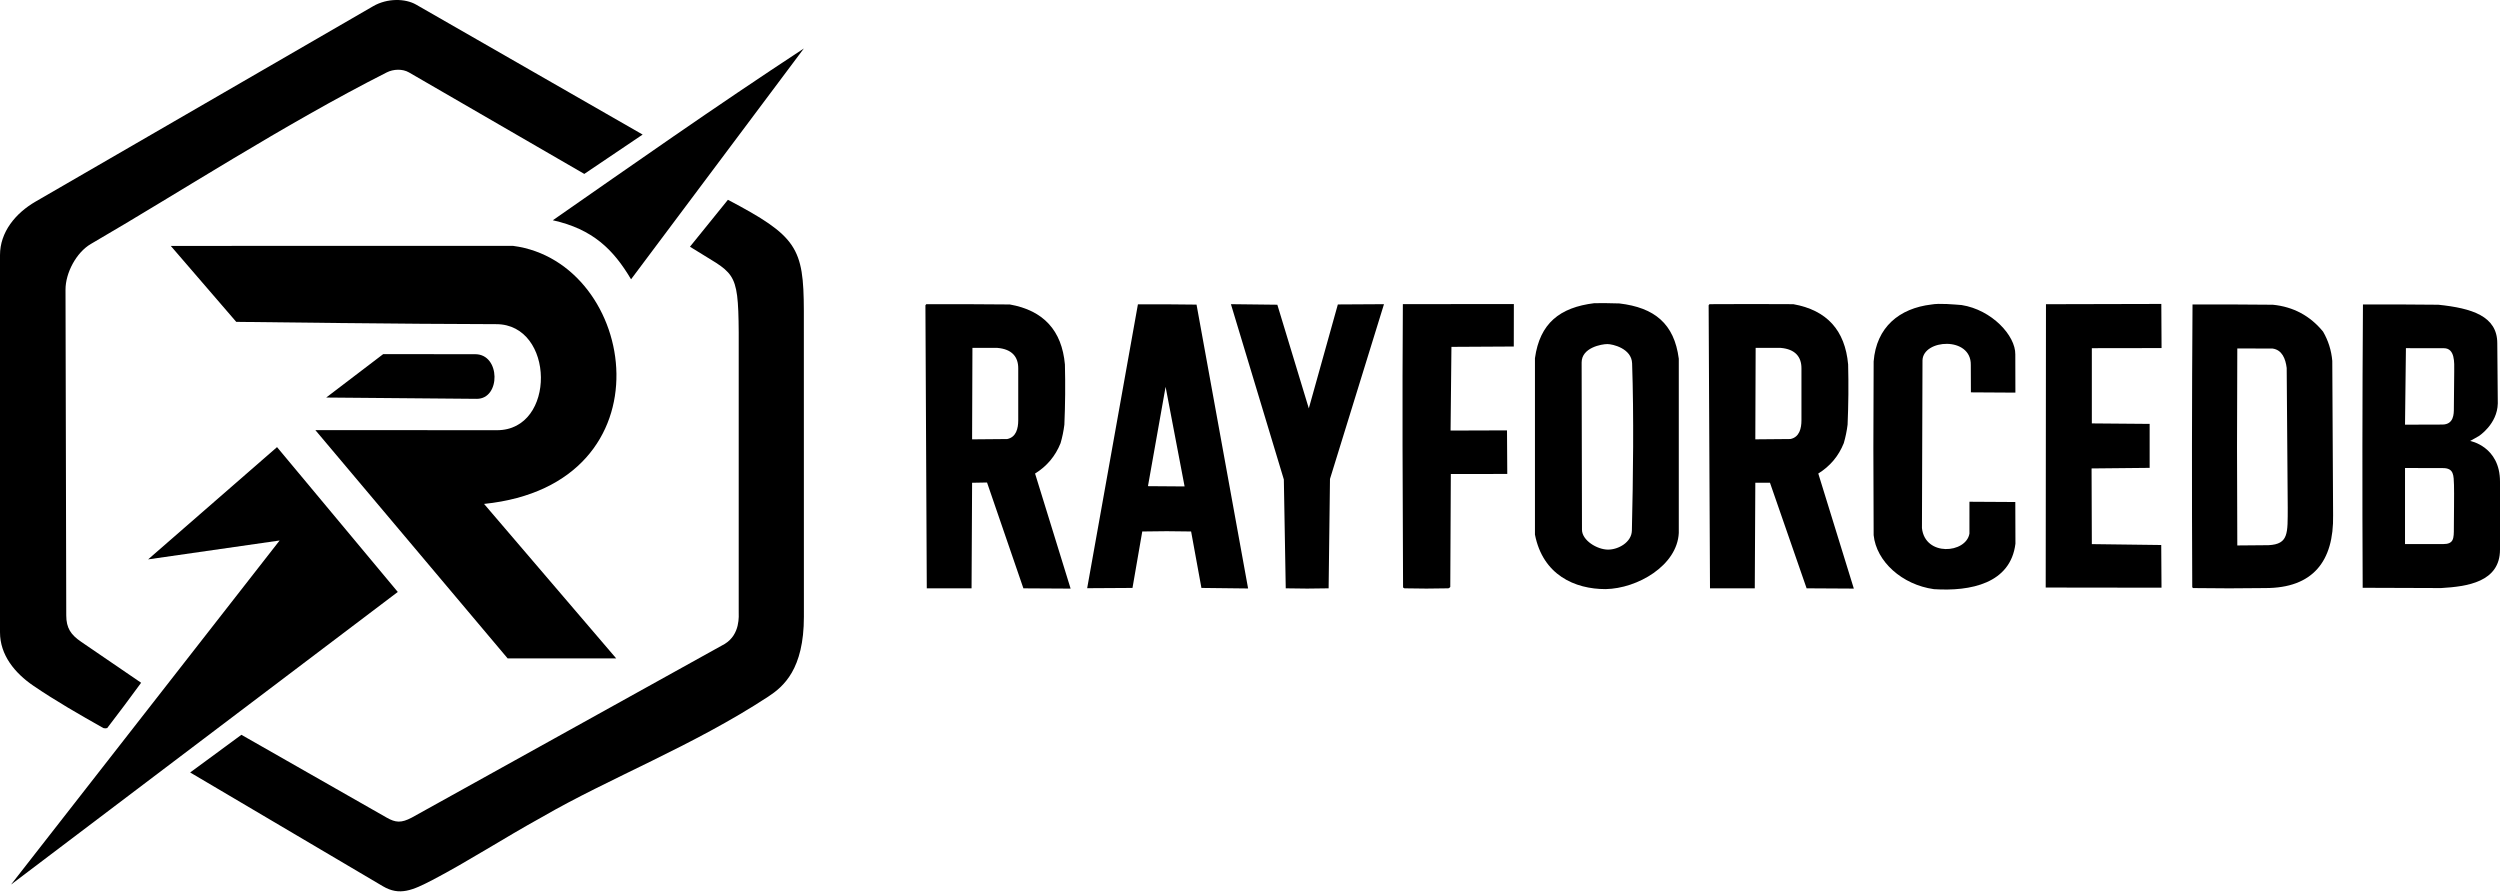
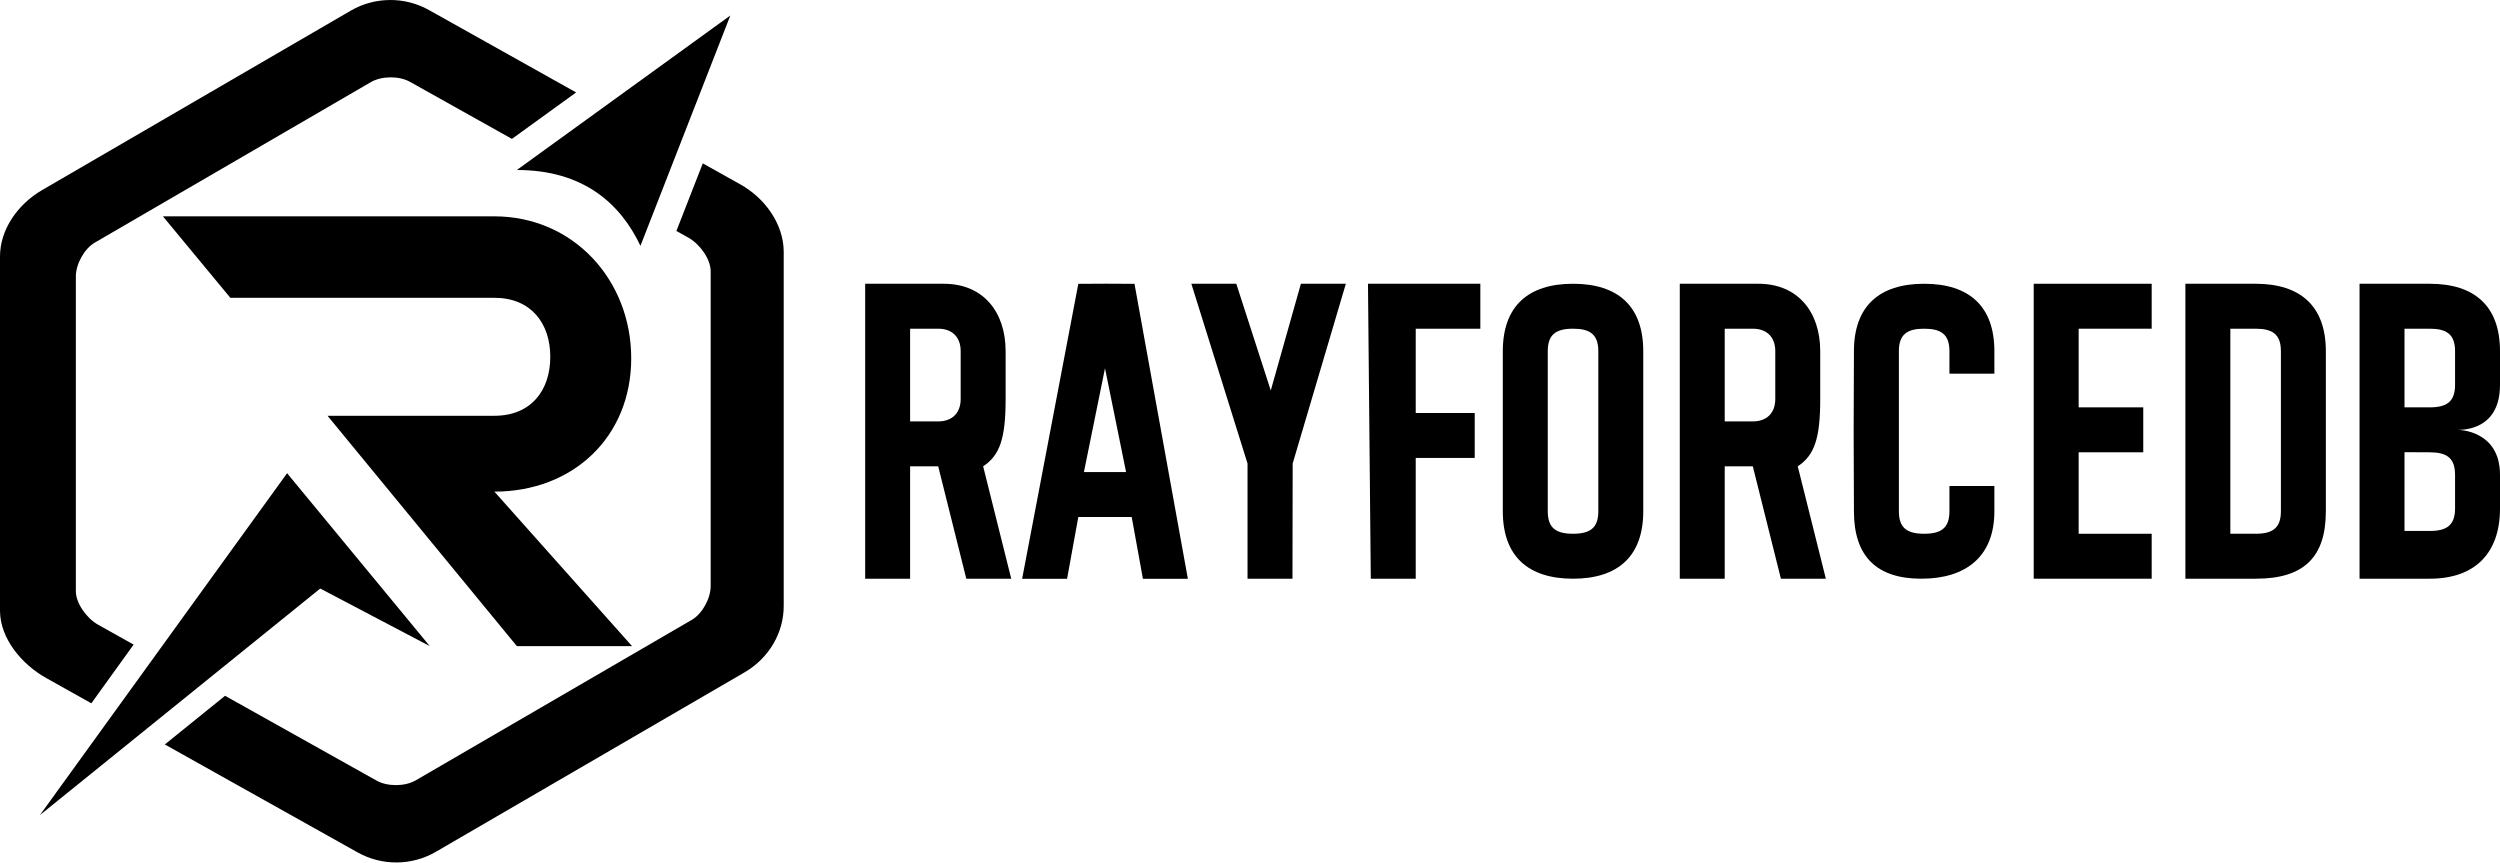
- <svg xmlns="http://www.w3.org/2000/svg" version="1.1" viewBox="800 1100 4606 1642.189" style="clip-rule:evenodd;fill-rule:evenodd;image-rendering:optimizeQuality;shape-rendering:geometricPrecision;text-rendering:geometricPrecision" id="svg193" width="4606" height="1642.189">
+ <svg xmlns="http://www.w3.org/2000/svg" version="1.1" viewBox="800 1100 4450.004 1535.184" style="clip-rule:evenodd;fill-rule:evenodd;image-rendering:optimizeQuality;shape-rendering:geometricPrecision;text-rendering:geometricPrecision" id="svg193" width="4450.004" height="1535.184">
  <defs id="defs197" />
-   <g id="g135" transform="translate(-19,-27.57812)">
-     <path style="opacity:1" fill="#000000" d="m 1585.5,1136 417.5,239.5 -107.5,72.5 -323,-187 c -11.939,-6.912 -28.684,-6.237 -41,0 -189.606,96.017 -383.081,221.989 -545,316 -26.907,15.622 -46.872,53.345 -46.801,84.326 l 1.376,600.173 c 0.053,23.223 8.378,35.488 27.425,48.501 l 110.5,75.5 c -20.46,28.07 -41.29,55.9 -62.5,83.5 -2.33,0.67 -4.67,0.67 -7,0 -43.727,-24.71 -87.426,-49.657 -129,-78 -34.612,-23.597 -61.5,-56.848 -61.5,-98.5 v -695 c 0,-42.365 28.557,-77.118 65.5,-98.5 l 622,-360 c 26.35,-15.251 59.524,-14.172 79,-3 z" id="path133" />
+   <g id="g151" transform="translate(-169.9963,-83.94531)">
+     <path style="opacity:1" fill="#000000" d="m 3770,1689.038 c 80,0 125,40 125,120 v 285 c 0,80 -45,120 -125,120 -80,0 -125,-40 -125,-120 v -285 c 0,-80 45,-120 125,-120 z m 45,120 v 285 c 0,30 -15,40 -45,40 -30,0 -45,-10 -45,-40 v -285 c 0,-30 15.002,-39.975 45,-40 30,0 45,10 45,40 z" id="path149" />
  </g>
-   <path fill="#000000" d="m 2281.022,1189.298 c -168.149,110.39 -318.862,216.577 -462.5,316.497 73.366,16.33 111.526,53.616 144.132,108.768 z" id="path137" style="stroke-width:0.93" />
-   <g id="g143" transform="translate(-19,-27.57812)">
-     <path style="opacity:1" fill="#000000" d="M 2160.134,1495.668 C 2287.282,1562.667 2299.683,1583.759 2300,1700 l 0.092,563.971 c 0.016,96.544 -37.502,128.574 -65.592,146.99 -139.11,91.203 -292.916,150.106 -417,222.039 -70.264,38.742 -137.382,82.341 -201.809,115.911 -36.756,19.152 -60.626,29.564 -91.241,11.49 l -355.079,-209.615 94.377,-69.416 c 0,0 178.501,101.753 267.752,152.63 16.42,9.36 26.812,10.096 46,0 l 576.801,-320.067 c 28.922,-17.765 25.697,-51.938 25.697,-59.996 L 2180,1740 c -0.79,-118.856 -8.361,-106.175 -89.815,-157.862 z" id="path141" />
+   <g id="g155" transform="translate(-169.9963,-83.94621)">
+     <path style="opacity:1" fill="#000000" d="m 4520,1809.039 v 40 h -80 v -40 c 0,-30 -15,-40 -45,-40 -30,0 -45,10 -45,40 v 285 c 0,30 15,40 45,40 30,0 45,-10 45,-40 v -45 h 80 v 45 c 0,80 -50,120 -130,120 -80,0 -120,-40 -120,-120 -0.67,-106.67 -0.67,-178.33 0,-285 0,-80 45,-120 125,-120 80,0 125,40 125,120 z" id="path153" />
  </g>
-   <g id="g151" transform="translate(-19,-26.58393)">
-     <path style="opacity:1" fill="#000000" d="m 3756.5,1685.137 c 15.34,-0.17 30.67,0 46,0.5 64.64,7.64 101.14,37.163 109.5,101.863 v 321 c -2.986,60.231 -76.313,102.393 -134.774,103.459 -56.809,0.076 -115.69,-26.064 -130.226,-100.459 v -325 c 8.97,-64.14 45.47,-93.503 109.5,-101.363 z m 23.969,75.363 c 9.531,0 44.594,7.969 45.531,35.549 3.326,97.946 1.892,210.106 -0.436,308.08 -0.513,21.603 -24.943,35.089 -43.864,35.071 -20.017,-0.019 -48.022,-16.881 -48.063,-36.684 L 3733,1794.5 c -0.057,-27.582 36.969,-34 47.469,-34 z" id="path149" />
+   <g id="g163" transform="translate(-199.5973,-83.0251)">
+     <path style="opacity:1" fill="#000000" d="m 2919,1688.25 c 36,-0.17 64,-0.5 100,0 l 95,525 h -80 l -20,-110 h -95 l -20,110 h -80 z m 47.5,150.25 37.5,184.75 h -75 z" id="path161" />
  </g>
-   <g id="g155" transform="translate(-19,-26.5848)">
-     <path style="opacity:1" fill="#000000" d="m 4433.072,1688.599 c 55.619,8.779 99.428,56.32 98.928,90.901 l 0.169,70.467 -81.977,-0.508 -0.192,-50.452 c 0.985,-53.38 -88.007,-47.546 -89,-8.507 l -1,309 c 5.703,53.042 81.354,46.663 87.494,10.188 l 0.01,-58.688 84.5,0.5 0.239,76.735 c -8.93,73.351 -82.584,88.236 -150.256,83.818 -58.709,-8.196 -106.082,-51.068 -110.984,-99.553 -0.67,-106.67 -0.67,-213.33 0,-320 4.99,-63.23 47.377,-97.955 106.568,-104.894 14.798,-2.709 42.05,0.011 55.5,0.993 z" id="path153" />
+   <g id="g167" transform="translate(-168.0417,-83.44081)">
+     <path style="opacity:1" fill="#000000" d="m 3088.646,1688.533 h 80 L 3230,1878.5 l 53.646,-189.967 h 80 L 3269,2008.5 l -0.354,205.033 h -80 v -205 z" id="path165" />
  </g>
-   <g id="g163" transform="translate(-19,-25.79617)">
-     <path style="opacity:1" fill="#000000" d="m 2915.5,1686.5 c 36,-0.17 72,0 108,0.5 l 95,523 -86,-1 -19,-104 c -30,-0.67 -60,-0.67 -90,0 l -18,104 -83.5,0.5 z m 51,152 35,183.5 -67.5,-0.5 z" id="path161" />
+   <g id="g171" transform="translate(-169.9963,-84.93951)">
+     <path style="opacity:1" fill="#000000" d="m 3405,1690.032 h 200 v 80 h -115 v 150 h 105 v 80 h -105 v 215 h -80 z" id="path169" />
  </g>
-   <g id="g167" transform="translate(-18.64645,-26.07937)">
-     <path style="opacity:1" fill="#000000" d="m 3086.5,1686.5 85.5,1 58,191 53.5,-191.5 85,-0.5 -99.5,322 -2.5,201.5 c -26.33,0.67 -52.67,0.67 -79,0 l -3.5,-200.5 z" id="path165" />
+   <g id="g179" transform="translate(-169.9963,-83.37901)">
+     <path style="opacity:1" fill="#000000" d="m 4590,1688.471 h 210 v 80 h -130 v 140 h 115 v 80 h -115 v 145 h 130 v 80 h -210 z" id="path177" />
  </g>
-   <g id="g171" transform="translate(-19,-27.57812)">
-     <path style="opacity:1" fill="#000000" d="m 3403.619,1687.93 204.517,-0.176 -0.136,78.245 -114.872,0.65 -1.587,154.191 103.959,-0.341 0.5,80.297 -104,0.076 c -0.33,70 -0.67,138.127 -1,208.127 -0.9,1.2 -2.07,2.03 -3.5,2.5 -27,0.67 -54,0.67 -81,0 -0.92,-0.37 -1.75,-0.87 -2.5,-1.5 -0.83,-174.07 -1.551,-348.139 -0.381,-522.069 z" id="path169" />
+   <g id="g183" transform="translate(-169.9963,-82.90918)">
+     <path style="opacity:1" fill="#000000" d="m 4860,1688.001 h 125 c 80,0 125,40 125,120 v 285 c 0,80 -37.459,120.2 -125,120 h -125 z m 125,80 c 30,0 45,10 45,40 v 285 c 0,30 -15,40 -45,40 h -45 v -365 z" id="path181" />
  </g>
-   <g id="g175" transform="translate(-19,-26.07812)">
-     <path style="opacity:1" fill="#000000" d="m 3968.5,1686.5 c 51.33,-0.17 103.17,-0.5 154.5,0 62.04,11.04 95.38,48.37 101,111 0.93,37.02 0.6,74.02 -1,111 -1.44,11.57 -3.77,22.9 -7,34 -9.53,23.86 -25.2,42.53 -47,56 l 65.5,212 -87,-0.5 -67.5,-194.5 h -27 l -1,194.54 -82.5,-0.04 -2.5,-521.5 z m 131,80.5 c 27.316,2.266 38.5,16.865 38.5,37.5 v 96 c 0,14.351 -3.593,31.089 -20.365,34.438 L 4053,1935.5 l 0.603,-168.541 z" id="path173" />
+   <g id="g187" transform="translate(-169.9963,-82.91631)">
+     <path style="opacity:1" fill="#000000" d="m 5295,1688.009 c 80,0 125,40 125,120 v 60 c 0,80 -65,80 -75,80 0,0 75,0 75,80 v 60 c 0,80 -45,125 -125,125 h -125 v -525 z m -45,80 h 45 c 30,0 45,10 45,40 v 60 c 0,30 -15,40 -45,40 l -45,-0.032 z m 45,220 c 30,0 45,10 45,40 v 60 c 0,30 -15,40 -45,40 l -45,-0.032 0.014,-140.182 z" id="path185" />
  </g>
-   <g id="g179" transform="translate(-19,-26.01758)">
-     <path style="opacity:1" fill="#000000" d="m 4588.5,1686.5 212.522,-0.505 0.43,81.31 L 4673,1767.5 v 138.602 L 4779.5,1907 v 81 l -106.99,1.064 0.49,139.436 127.868,1.647 0.492,78.635 L 4588,2208.5 Z" id="path177" />
-   </g>
-   <g id="g183" transform="translate(-19,-25.54742)">
-     <path style="opacity:1" fill="#000000" d="m 4858.5,1686.5 c 49.33,-0.17 98.67,0 148,0.5 37.7,3.76 68.53,20.26 92.5,49.5 9.66,16.68 15.33,34.68 17,54 l 1.5,284 c 1.58,85.25 -37.459,134.7 -125,134.5 -44.33,0.67 -88.67,0.67 -133,0 l -1.5,-1.5 c -0.83,-173.74 -0.67,-347.4 0.5,-521 z m 147.608,81.238 C 5023.402,1770.167 5029.91,1786.4 5032,1803.5 l 1.923,257.423 c -0.232,46.597 2.122,67.251 -35.423,69.077 l -57.5,0.5 c -0.67,-121 -0.67,-242 0,-363 z" id="path181" />
-   </g>
-   <g id="g187" transform="translate(-19,-25.55487)">
-     <path style="opacity:1" fill="#000000" d="m 5172.5,1686.5 c 46.33,-0.17 92.67,0 139,0.5 61.78,6.45 108.5,20.977 108.5,70.977 l 0.94,110.871 c -0.815,38.25 -34.94,60.129 -34.94,60.129 l -16,9 c 0,0 55,10 55,75 v 125 c 0,60 -60.504,68.227 -108.5,71.023 l -144.5,-0.5 c -0.83,-174.07 -0.67,-348.07 0.5,-522 z m 79.172,80.505 69.922,0.11 c 20.666,0.033 19.213,26.396 19.058,42.694 l -0.651,68.167 c 0,10 -3e-4,29.708 -21.258,29.787 L 5250,1907.977 Z M 5320,1987.977 c 20.41,0 19.527,13.83 20.238,31.12 0.509,12.359 -0.238,66.375 -0.238,78.88 0,20 0,30 -20,30 h -70 l 0.014,-140.182 z" id="path185" />
-   </g>
-   <path id="path189" d="m 1532.881,2190.608 -712.544,539.107 494.862,-633.928 -242.317,34.821 237.515,-206.847 z" style="fill:#000000;fill-opacity:1" />
-   <path id="rect68747" style="fill:#000000;stroke-width:0.677" d="m 1506,1752.422 169.656,0.171 c 46.613,0.047 47.031,82.604 2.595,82.221 L 1401,1832.422 Z" />
-   <path style="clip-rule:evenodd;fill-rule:evenodd;image-rendering:optimizeQuality;shape-rendering:geometricPrecision;text-rendering:geometricPrecision" fill="#000000" d="m 2506.5,1660.454 c 51.33,-0.17 102.67,0 154,0.5 62.04,11.04 95.88,47.87 101.5,110.5 0.93,37.02 0.6,74.02 -1,111 -1.44,11.57 -3.77,22.9 -7,34 -9.53,23.86 -25.2,42.53 -47,56 l 65.5,212 -87,-0.5 -67,-195 -27.5,0.5 -1,194.54 -82.5,-0.04 -2.5,-521.5 z m 131,80.5 c 27.316,2.266 38.5,16.865 38.5,37.5 v 96 c 0,14.351 -3.593,31.089 -20.365,34.438 l -64.635,0.562 0.603,-168.541 z" id="path173-7" />
-   <path fill="#000000" d="m 1745.25,1552.996 c 230,30 295.75,439.426 -53.421,475.429 l 243.421,284.571 h -200 L 1381,1892.422 l 334.684,0.192 c 109.567,0.063 106.558,-195.305 -1.351,-195.368 -148.987,-0.087 -479.082,-4.25 -479.082,-4.25 L 1114.624,1553.056 c 215.498,-0.019 437.694,-0.042 630.626,-0.06 z" id="path145" style="clip-rule:evenodd;fill:#000000;fill-opacity:1;fill-rule:evenodd;stroke-width:1;image-rendering:optimizeQuality;shape-rendering:geometricPrecision;text-rendering:geometricPrecision" />
+   <path id="path189" d="m 1565.004,2250.093 -195,-102.5 -498.929,403.23 439.929,-608.514 z" style="fill:#000000;fill-opacity:1" />
+   <path style="clip-rule:evenodd;fill-rule:evenodd" fill="#000000" d="m 2480.004,1605.092 c 70,0 110,50 110,120 v 85 c 0,70 -10,100 -40,120 l 50,200 h -80 l -50,-200 h -50 v 200 h -80 v -525 z m -10,80 c 25,0 40,15 40,40 v 85 c 0,25 -15,40 -40,40 h -50 v -165 z" id="path173-7" />
+   <path fill="#000000" d="m 1680.004,1485.093 c 140,0 243.569,112.722 243.569,252.722 0,140 -103.568,237.277 -243.569,237.277 l 245,275 h -205 l -337,-410 h 297 c 65,0 99.5,-44.912 99.5,-104.912 0,-60 -34.5,-105.088 -99.5,-105.088 l -470,-4e-4 -120,-145 z" id="path145" style="clip-rule:evenodd;fill:#000000;fill-opacity:1;fill-rule:evenodd" />
+   <path style="clip-rule:evenodd;fill-rule:evenodd" fill="#000000" d="m 3930.004,1605.092 c 70,0 110,50 110,120 v 85 c 0,70 -10,100 -40,120 l 50,200 h -80 l -50,-200 h -50 v 200 h -80 v -525 z m -10,80 c 25,0 40,15 40,40 v 85 c 0,25 -15,40 -40,40 h -50 v -165 z" id="path173-7-6" />
+   <path id="path34" style="fill:#000000;fill-opacity:1" d="m 911.865,1843.293 c -20.546,16.2 -41.093,32.4 -61.639,48.6 20.565,-2.528 41.132,-5.056 61.697,-7.584 z" />
+   <path id="path44" style="fill:#000000;fill-opacity:1" d="m 2100.004,1127.592 -380,275 c 118.396,0 184.397,59.811 220,135 z" />
+   <path id="path50" style="fill:#000000;fill-opacity:1" d="m 2003.998,1511.126 c 7.276,4.073 14.552,8.146 21.828,12.219 19.277,10.79 38.959,37.158 39.178,59.248 v 560 c 0.181,22.091 -14.519,49.659 -33.617,60.762 -163.794,95.221 -327.589,190.441 -491.383,285.662 -19.098,11.103 -50.208,11.357 -69.484,0.566 -89.974,-50.364 -179.948,-100.729 -269.922,-151.094 -35.734,28.881 -71.466,57.764 -107.199,86.644 l 343.156,192.15 c 43.326,24.26 96.456,23.834 139.377,-1.119 l 549.311,-319.352 c 42.921,-24.953 70.167,-70.007 69.762,-119.221 v -630 c -0.405,-49.214 -33.576,-94.947 -76.902,-119.207 l -67.143,-37.598 c -15.653,40.112 -31.308,80.225 -46.961,120.338 z" />
+   <path id="path54" style="fill:#000000;fill-opacity:1" d="M 1825.486,1264.534 1563.615,1117.899 c -21.288,-11.92 -45.376,-18.091 -69.842,-17.895 -24.466,0.196 -48.448,6.754 -69.537,19.014 l -549.309,319.351 c -42.922,24.953 -75.328,70.009 -74.924,119.223 v 630 c 0.404,49.213 38.737,94.944 82.062,119.205 l 80.529,45.094 c 25.09,-34.832 50.18,-69.665 75.269,-104.496 -21.174,-11.853 -42.349,-23.706 -63.523,-35.559 -19.277,-10.79 -39.157,-37.153 -39.338,-59.244 v -560 c -0.181,-22.091 14.681,-49.663 33.779,-60.766 163.794,-95.221 327.587,-190.441 491.381,-285.662 9.549,-5.551 22.101,-8.39 34.676,-8.492 12.574,-0.102 25.172,2.53 34.811,7.926 60.521,33.878 121.043,67.756 181.564,101.635 38.091,-27.566 76.181,-55.133 114.272,-82.699 z" />
</svg>
